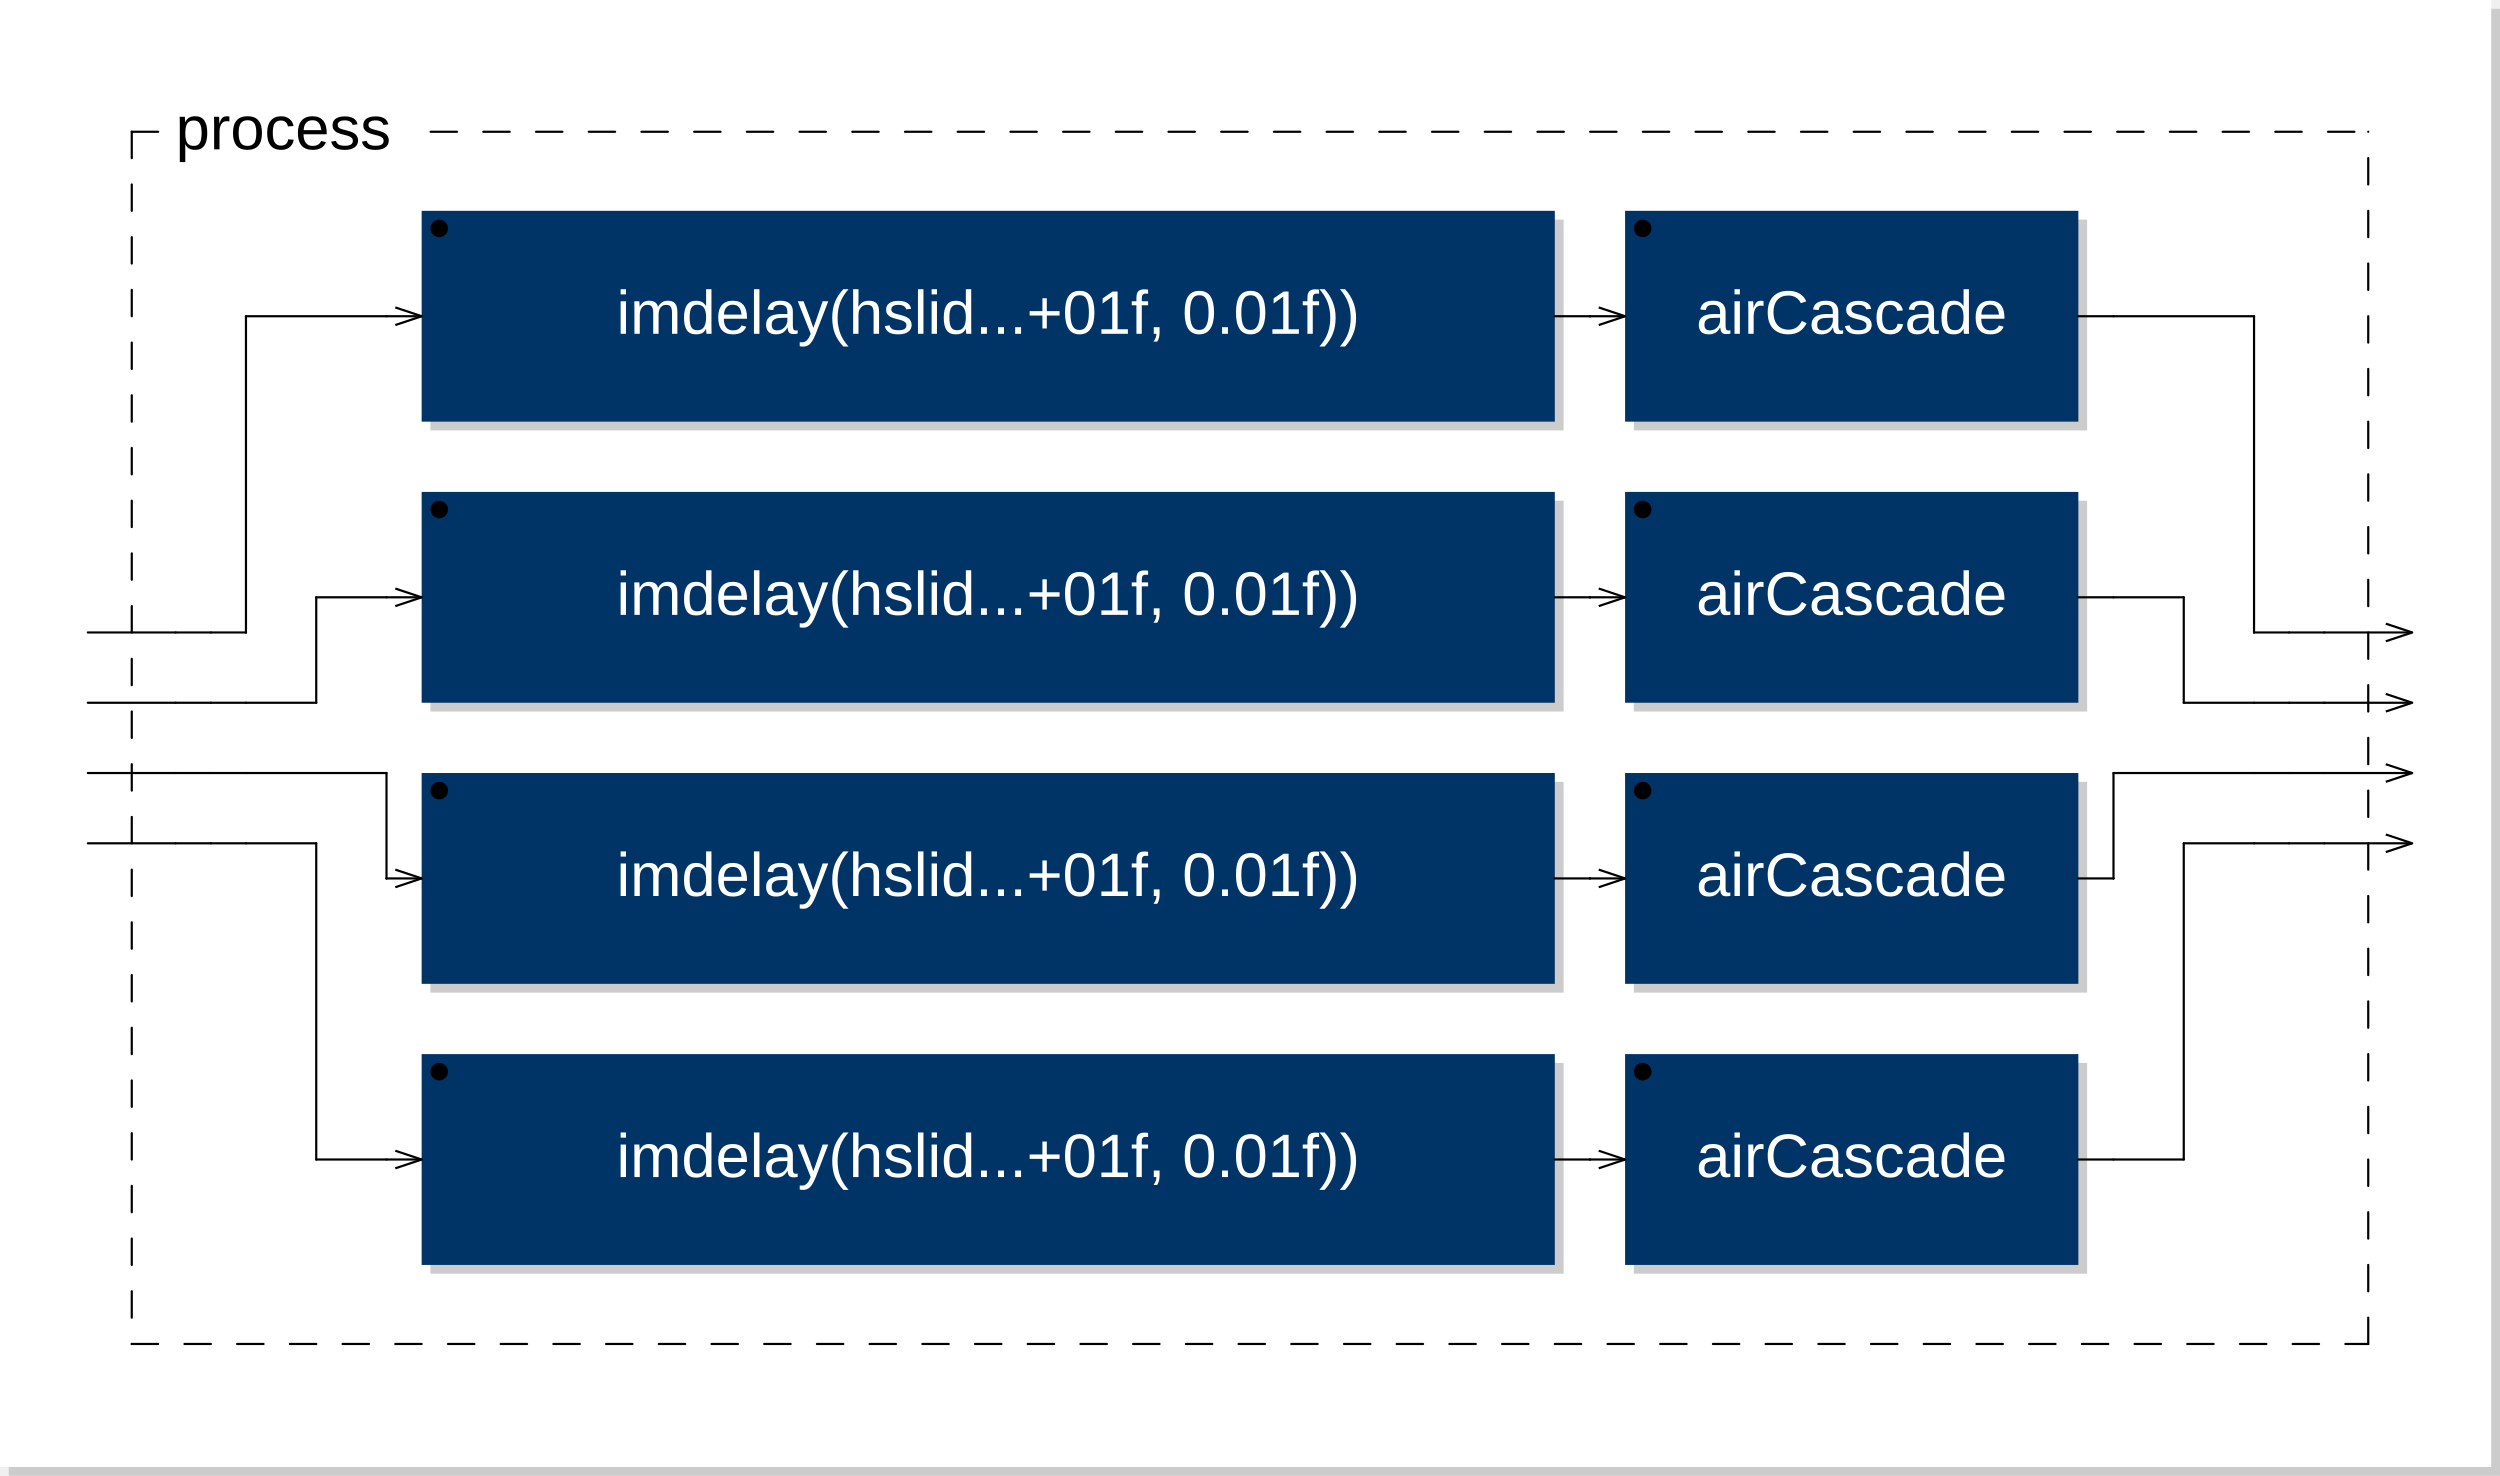
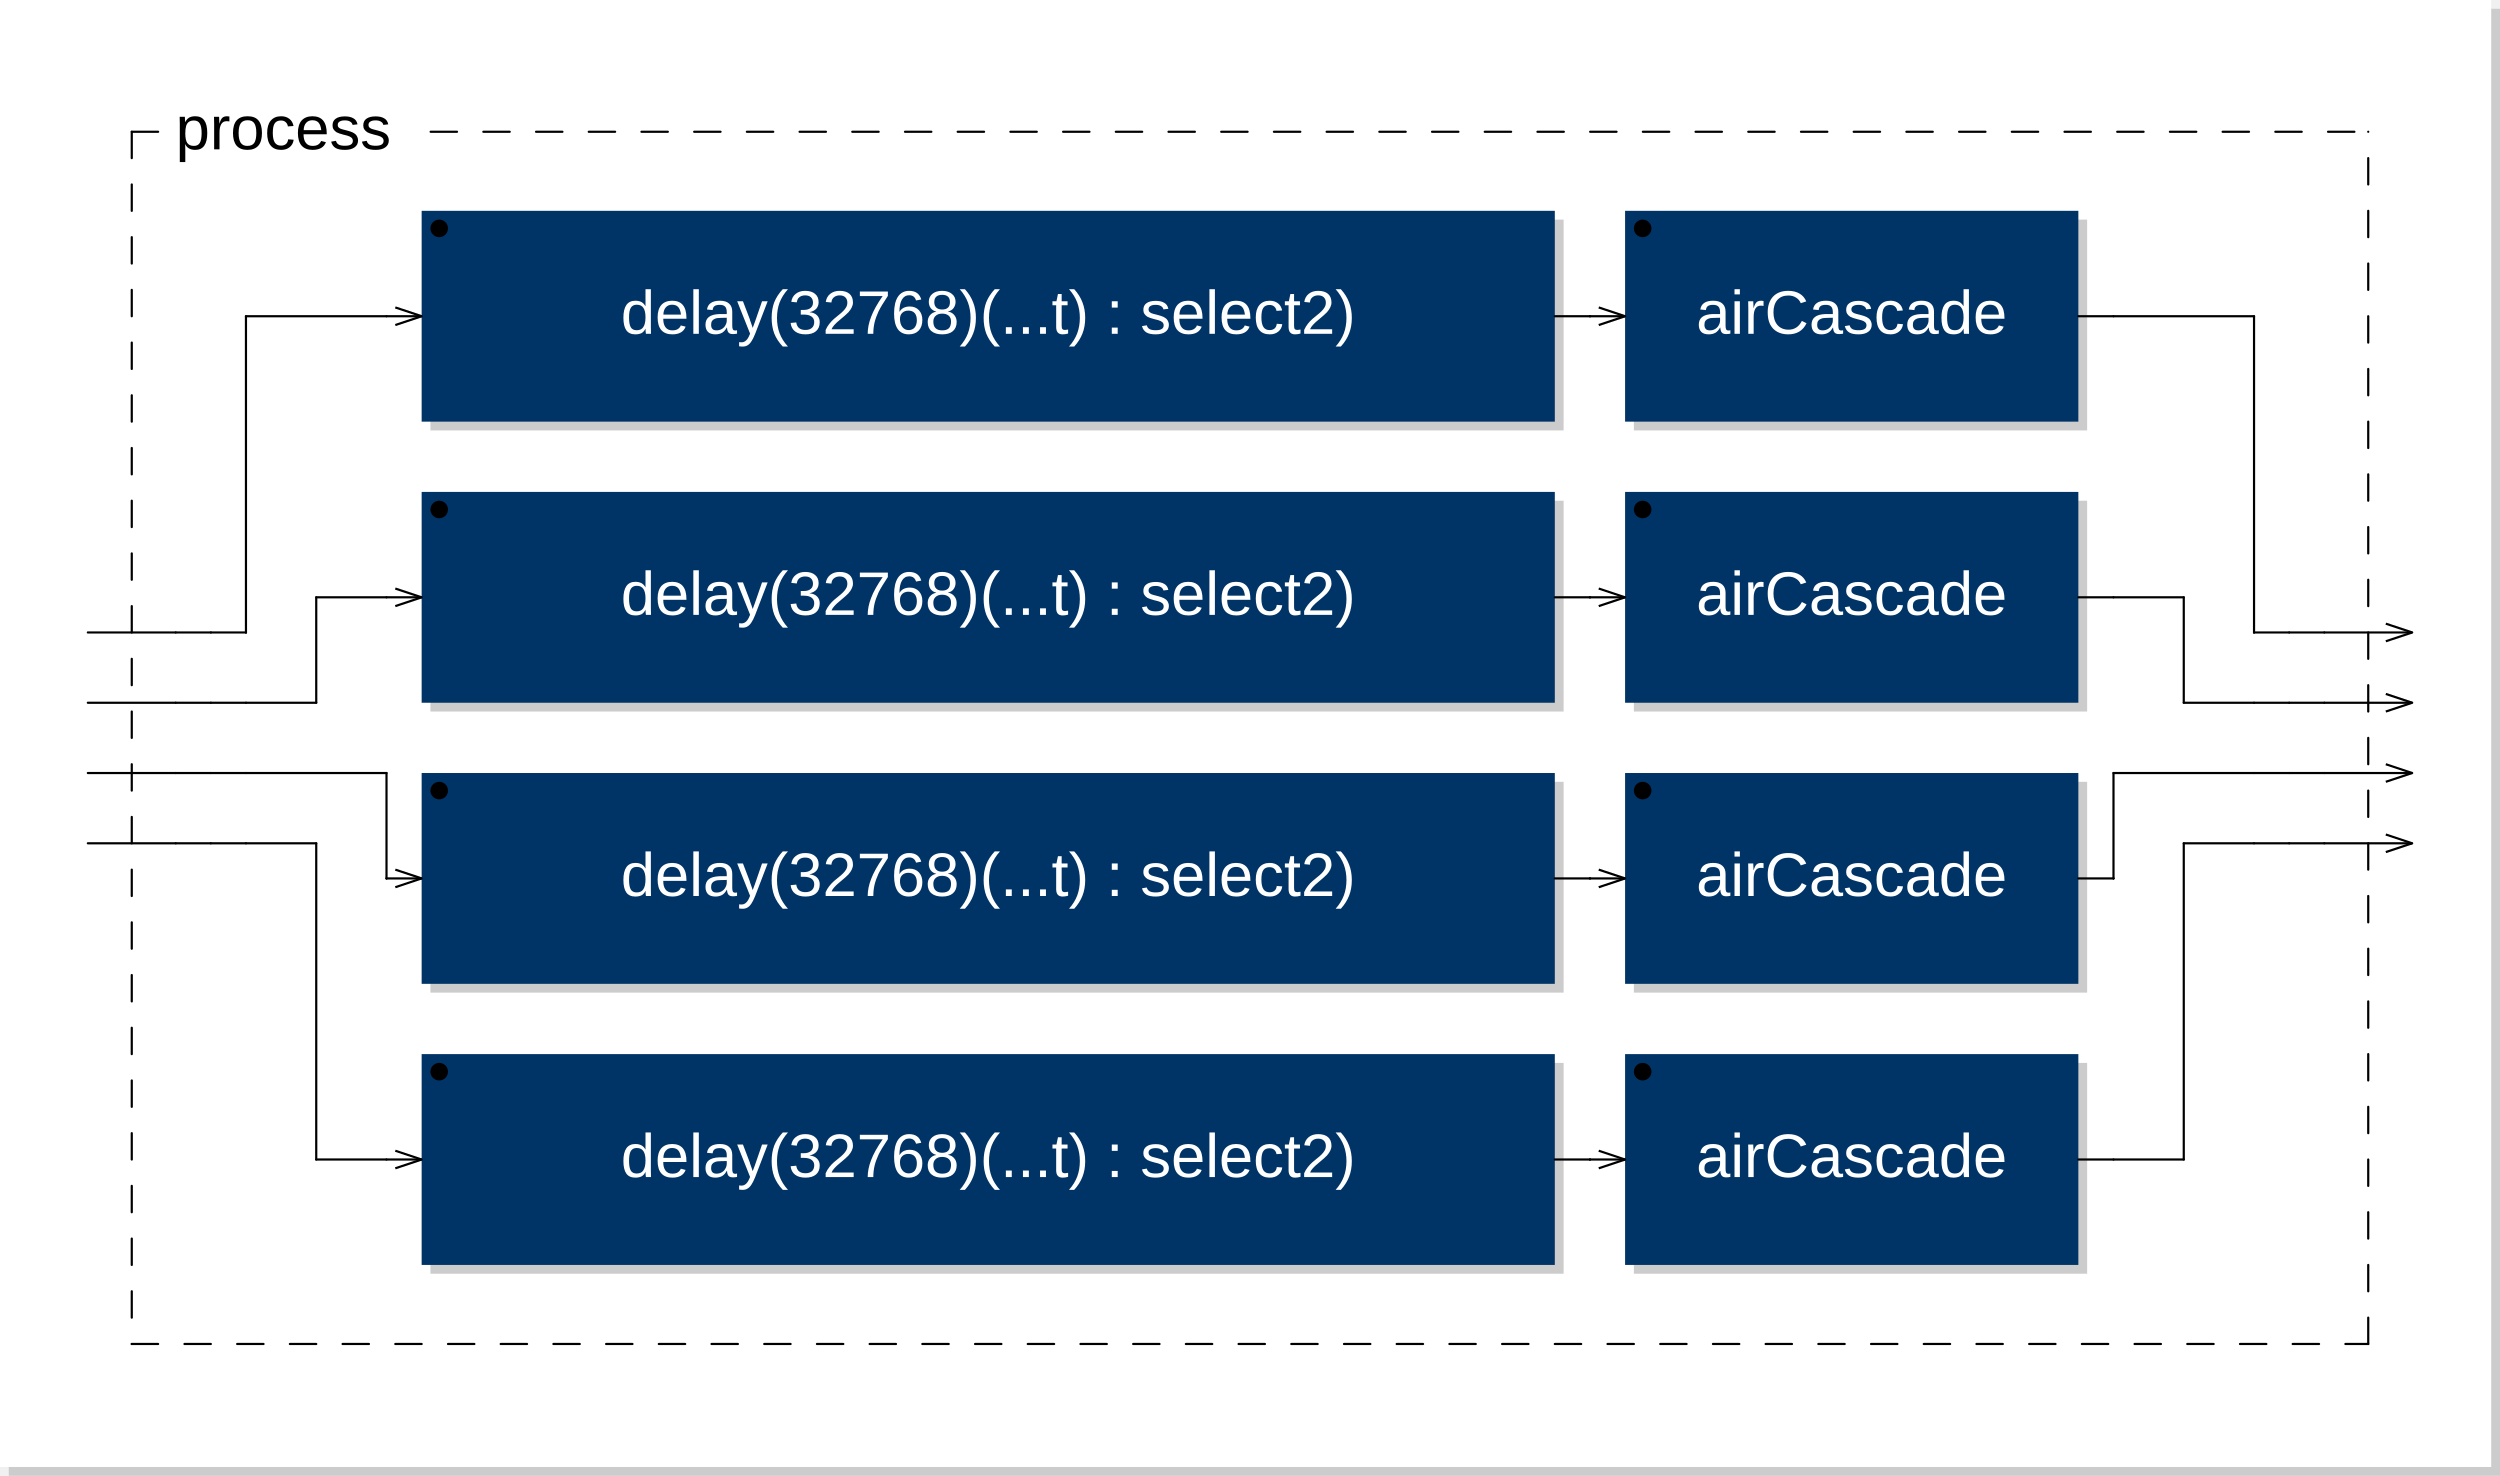
<svg xmlns="http://www.w3.org/2000/svg" xmlns:xlink="http://www.w3.org/1999/xlink" viewBox="0 0 284.6 168" width="142.3mm" height="84mm" version="1.1">
  <rect x="1" y="1" width="283.6" height="167" rx="0" ry="0" style="stroke:none;fill:#cccccc;" />
  <rect x="0" y="0" width="283.6" height="167" rx="0" ry="0" style="stroke:none;fill:#ffffff;" />
  <text x="10" y="7" font-family="Arial" font-size="7" />
-   <a xlink:href="imdelay-0x600000a1bc00.svg">
+   <a xlink:href="delay-0x600003502d10.svg">
    <rect x="49" y="25" width="129" height="24" rx="0" ry="0" style="stroke:none;fill:#cccccc;" />
    <rect x="48" y="24" width="129" height="24" rx="0" ry="0" style="stroke:none;fill:#003366;" />
  </a>
-   <a xlink:href="imdelay-0x600000a1bc00.svg">
-     <text x="112.5" y="38" font-family="Arial" font-size="7" text-anchor="middle" fill="#FFFFFF">imdelay(hslid...+01f, 0.01f))</text>
+   <a xlink:href="delay-0x600003502d10.svg">
+     <text x="112.5" y="38" font-family="Arial" font-size="7" text-anchor="middle" fill="#FFFFFF">delay(32768)(...t) : select2)</text>
  </a>
  <circle cx="50" cy="26" r="1" />
  <line x1="45" y1="35" x2="48" y2="36" transform="rotate(0,48,36)" style="stroke: black; stroke-width:0.25;" />
  <line x1="45" y1="37" x2="48" y2="36" transform="rotate(0,48,36)" style="stroke: black; stroke-width:0.25;" />
-   <a xlink:href="airCascade-0x60000085b280.svg">
+   <a xlink:href="airCascade-0x600003503e90.svg">
    <rect x="186" y="25" width="51.6" height="24" rx="0" ry="0" style="stroke:none;fill:#cccccc;" />
    <rect x="185" y="24" width="51.6" height="24" rx="0" ry="0" style="stroke:none;fill:#003366;" />
  </a>
-   <a xlink:href="airCascade-0x60000085b280.svg">
+   <a xlink:href="airCascade-0x600003503e90.svg">
    <text x="210.8" y="38" font-family="Arial" font-size="7" text-anchor="middle" fill="#FFFFFF">airCascade</text>
  </a>
  <circle cx="187" cy="26" r="1" />
  <line x1="182" y1="35" x2="185" y2="36" transform="rotate(0,185,36)" style="stroke: black; stroke-width:0.25;" />
  <line x1="182" y1="37" x2="185" y2="36" transform="rotate(0,185,36)" style="stroke: black; stroke-width:0.25;" />
-   <a xlink:href="imdelay-0x600000854300.svg">
+   <a xlink:href="delay-0x600003504b60.svg">
    <rect x="49" y="57" width="129" height="24" rx="0" ry="0" style="stroke:none;fill:#cccccc;" />
    <rect x="48" y="56" width="129" height="24" rx="0" ry="0" style="stroke:none;fill:#003366;" />
  </a>
-   <a xlink:href="imdelay-0x600000854300.svg">
-     <text x="112.5" y="70" font-family="Arial" font-size="7" text-anchor="middle" fill="#FFFFFF">imdelay(hslid...+01f, 0.01f))</text>
+   <a xlink:href="delay-0x600003504b60.svg">
+     <text x="112.5" y="70" font-family="Arial" font-size="7" text-anchor="middle" fill="#FFFFFF">delay(32768)(...t) : select2)</text>
  </a>
  <circle cx="50" cy="58" r="1" />
  <line x1="45" y1="67" x2="48" y2="68" transform="rotate(0,48,68)" style="stroke: black; stroke-width:0.25;" />
  <line x1="45" y1="69" x2="48" y2="68" transform="rotate(0,48,68)" style="stroke: black; stroke-width:0.25;" />
-   <a xlink:href="airCascade-0x60000085b280.svg">
+   <a xlink:href="airCascade-0x600003503e90.svg">
    <rect x="186" y="57" width="51.6" height="24" rx="0" ry="0" style="stroke:none;fill:#cccccc;" />
    <rect x="185" y="56" width="51.6" height="24" rx="0" ry="0" style="stroke:none;fill:#003366;" />
  </a>
-   <a xlink:href="airCascade-0x60000085b280.svg">
+   <a xlink:href="airCascade-0x600003503e90.svg">
    <text x="210.8" y="70" font-family="Arial" font-size="7" text-anchor="middle" fill="#FFFFFF">airCascade</text>
  </a>
  <circle cx="187" cy="58" r="1" />
  <line x1="182" y1="67" x2="185" y2="68" transform="rotate(0,185,68)" style="stroke: black; stroke-width:0.25;" />
  <line x1="182" y1="69" x2="185" y2="68" transform="rotate(0,185,68)" style="stroke: black; stroke-width:0.25;" />
-   <a xlink:href="imdelay-0x600000855380.svg">
+   <a xlink:href="delay-0x600003505810.svg">
    <rect x="49" y="89" width="129" height="24" rx="0" ry="0" style="stroke:none;fill:#cccccc;" />
    <rect x="48" y="88" width="129" height="24" rx="0" ry="0" style="stroke:none;fill:#003366;" />
  </a>
-   <a xlink:href="imdelay-0x600000855380.svg">
-     <text x="112.5" y="102" font-family="Arial" font-size="7" text-anchor="middle" fill="#FFFFFF">imdelay(hslid...+01f, 0.01f))</text>
+   <a xlink:href="delay-0x600003505810.svg">
+     <text x="112.5" y="102" font-family="Arial" font-size="7" text-anchor="middle" fill="#FFFFFF">delay(32768)(...t) : select2)</text>
  </a>
  <circle cx="50" cy="90" r="1" />
  <line x1="45" y1="99" x2="48" y2="100" transform="rotate(0,48,100)" style="stroke: black; stroke-width:0.25;" />
  <line x1="45" y1="101" x2="48" y2="100" transform="rotate(0,48,100)" style="stroke: black; stroke-width:0.25;" />
-   <a xlink:href="airCascade-0x60000085b280.svg">
+   <a xlink:href="airCascade-0x600003503e90.svg">
    <rect x="186" y="89" width="51.6" height="24" rx="0" ry="0" style="stroke:none;fill:#cccccc;" />
    <rect x="185" y="88" width="51.6" height="24" rx="0" ry="0" style="stroke:none;fill:#003366;" />
  </a>
-   <a xlink:href="airCascade-0x60000085b280.svg">
+   <a xlink:href="airCascade-0x600003503e90.svg">
    <text x="210.8" y="102" font-family="Arial" font-size="7" text-anchor="middle" fill="#FFFFFF">airCascade</text>
  </a>
  <circle cx="187" cy="90" r="1" />
  <line x1="182" y1="99" x2="185" y2="100" transform="rotate(0,185,100)" style="stroke: black; stroke-width:0.25;" />
  <line x1="182" y1="101" x2="185" y2="100" transform="rotate(0,185,100)" style="stroke: black; stroke-width:0.25;" />
-   <a xlink:href="imdelay-0x600000856400.svg">
+   <a xlink:href="delay-0x6000035064c0.svg">
    <rect x="49" y="121" width="129" height="24" rx="0" ry="0" style="stroke:none;fill:#cccccc;" />
    <rect x="48" y="120" width="129" height="24" rx="0" ry="0" style="stroke:none;fill:#003366;" />
  </a>
-   <a xlink:href="imdelay-0x600000856400.svg">
-     <text x="112.5" y="134" font-family="Arial" font-size="7" text-anchor="middle" fill="#FFFFFF">imdelay(hslid...+01f, 0.01f))</text>
+   <a xlink:href="delay-0x6000035064c0.svg">
+     <text x="112.5" y="134" font-family="Arial" font-size="7" text-anchor="middle" fill="#FFFFFF">delay(32768)(...t) : select2)</text>
  </a>
  <circle cx="50" cy="122" r="1" />
  <line x1="45" y1="131" x2="48" y2="132" transform="rotate(0,48,132)" style="stroke: black; stroke-width:0.25;" />
  <line x1="45" y1="133" x2="48" y2="132" transform="rotate(0,48,132)" style="stroke: black; stroke-width:0.25;" />
-   <a xlink:href="airCascade-0x60000085b280.svg">
+   <a xlink:href="airCascade-0x600003503e90.svg">
    <rect x="186" y="121" width="51.6" height="24" rx="0" ry="0" style="stroke:none;fill:#cccccc;" />
    <rect x="185" y="120" width="51.6" height="24" rx="0" ry="0" style="stroke:none;fill:#003366;" />
  </a>
-   <a xlink:href="airCascade-0x60000085b280.svg">
+   <a xlink:href="airCascade-0x600003503e90.svg">
    <text x="210.8" y="134" font-family="Arial" font-size="7" text-anchor="middle" fill="#FFFFFF">airCascade</text>
  </a>
  <circle cx="187" cy="122" r="1" />
  <line x1="182" y1="131" x2="185" y2="132" transform="rotate(0,185,132)" style="stroke: black; stroke-width:0.25;" />
  <line x1="182" y1="133" x2="185" y2="132" transform="rotate(0,185,132)" style="stroke: black; stroke-width:0.25;" />
  <line x1="15" y1="15" x2="15" y2="153" style="stroke: black; stroke-linecap:round; stroke-width:0.25; stroke-dasharray:3,3;" />
  <line x1="15" y1="153" x2="269.6" y2="153" style="stroke: black; stroke-linecap:round; stroke-width:0.25; stroke-dasharray:3,3;" />
  <line x1="269.6" y1="153" x2="269.6" y2="15" style="stroke: black; stroke-linecap:round; stroke-width:0.25; stroke-dasharray:3,3;" />
  <line x1="15" y1="15" x2="20" y2="15" style="stroke: black; stroke-linecap:round; stroke-width:0.25; stroke-dasharray:3,3;" />
  <line x1="49.025" y1="15" x2="269.6" y2="15" style="stroke: black; stroke-linecap:round; stroke-width:0.25; stroke-dasharray:3,3;" />
  <text x="20" y="17" font-family="Arial" font-size="7">process</text>
  <line x1="271.6" y1="71" x2="274.6" y2="72" transform="rotate(0,274.6,72)" style="stroke: black; stroke-width:0.25;" />
  <line x1="271.6" y1="73" x2="274.6" y2="72" transform="rotate(0,274.6,72)" style="stroke: black; stroke-width:0.25;" />
  <line x1="271.6" y1="79" x2="274.6" y2="80" transform="rotate(0,274.6,80)" style="stroke: black; stroke-width:0.25;" />
  <line x1="271.6" y1="81" x2="274.6" y2="80" transform="rotate(0,274.6,80)" style="stroke: black; stroke-width:0.25;" />
  <line x1="271.6" y1="87" x2="274.6" y2="88" transform="rotate(0,274.6,88)" style="stroke: black; stroke-width:0.25;" />
  <line x1="271.6" y1="89" x2="274.6" y2="88" transform="rotate(0,274.6,88)" style="stroke: black; stroke-width:0.25;" />
  <line x1="271.6" y1="95" x2="274.6" y2="96" transform="rotate(0,274.6,96)" style="stroke: black; stroke-width:0.25;" />
  <line x1="271.6" y1="97" x2="274.6" y2="96" transform="rotate(0,274.6,96)" style="stroke: black; stroke-width:0.25;" />
  <line x1="10" y1="72" x2="20" y2="72" style="stroke:black; stroke-linecap:round; stroke-width:0.25;" />
  <line x1="10" y1="80" x2="20" y2="80" style="stroke:black; stroke-linecap:round; stroke-width:0.25;" />
  <line x1="10" y1="88" x2="20" y2="88" style="stroke:black; stroke-linecap:round; stroke-width:0.25;" />
  <line x1="10" y1="96" x2="20" y2="96" style="stroke:black; stroke-linecap:round; stroke-width:0.25;" />
  <line x1="20" y1="72" x2="24" y2="72" style="stroke:black; stroke-linecap:round; stroke-width:0.25;" />
  <line x1="20" y1="80" x2="24" y2="80" style="stroke:black; stroke-linecap:round; stroke-width:0.25;" />
  <line x1="20" y1="88" x2="24" y2="88" style="stroke:black; stroke-linecap:round; stroke-width:0.25;" />
  <line x1="20" y1="96" x2="24" y2="96" style="stroke:black; stroke-linecap:round; stroke-width:0.25;" />
  <line x1="24" y1="72" x2="28" y2="72" style="stroke:black; stroke-linecap:round; stroke-width:0.25;" />
  <line x1="24" y1="80" x2="28" y2="80" style="stroke:black; stroke-linecap:round; stroke-width:0.25;" />
  <line x1="24" y1="88" x2="28" y2="88" style="stroke:black; stroke-linecap:round; stroke-width:0.25;" />
  <line x1="24" y1="96" x2="28" y2="96" style="stroke:black; stroke-linecap:round; stroke-width:0.25;" />
  <line x1="28" y1="36" x2="44" y2="36" style="stroke:black; stroke-linecap:round; stroke-width:0.25;" />
  <line x1="28" y1="72" x2="28" y2="36" style="stroke:black; stroke-linecap:round; stroke-width:0.25;" />
  <line x1="28" y1="72" x2="28" y2="72" style="stroke:black; stroke-linecap:round; stroke-width:0.25;" />
  <line x1="28" y1="80" x2="36" y2="80" style="stroke:black; stroke-linecap:round; stroke-width:0.25;" />
  <line x1="28" y1="88" x2="44" y2="88" style="stroke:black; stroke-linecap:round; stroke-width:0.25;" />
  <line x1="28" y1="96" x2="36" y2="96" style="stroke:black; stroke-linecap:round; stroke-width:0.25;" />
  <line x1="36" y1="68" x2="44" y2="68" style="stroke:black; stroke-linecap:round; stroke-width:0.25;" />
  <line x1="36" y1="80" x2="36" y2="68" style="stroke:black; stroke-linecap:round; stroke-width:0.25;" />
  <line x1="36" y1="96" x2="36" y2="132" style="stroke:black; stroke-linecap:round; stroke-width:0.25;" />
  <line x1="36" y1="132" x2="44" y2="132" style="stroke:black; stroke-linecap:round; stroke-width:0.25;" />
  <line x1="44" y1="36" x2="48" y2="36" style="stroke:black; stroke-linecap:round; stroke-width:0.25;" />
  <line x1="44" y1="68" x2="48" y2="68" style="stroke:black; stroke-linecap:round; stroke-width:0.25;" />
  <line x1="44" y1="88" x2="44" y2="100" style="stroke:black; stroke-linecap:round; stroke-width:0.25;" />
  <line x1="44" y1="100" x2="44" y2="100" style="stroke:black; stroke-linecap:round; stroke-width:0.25;" />
  <line x1="44" y1="100" x2="48" y2="100" style="stroke:black; stroke-linecap:round; stroke-width:0.25;" />
  <line x1="44" y1="132" x2="48" y2="132" style="stroke:black; stroke-linecap:round; stroke-width:0.25;" />
  <line x1="177" y1="36" x2="181" y2="36" style="stroke:black; stroke-linecap:round; stroke-width:0.25;" />
  <line x1="177" y1="68" x2="181" y2="68" style="stroke:black; stroke-linecap:round; stroke-width:0.25;" />
  <line x1="177" y1="100" x2="181" y2="100" style="stroke:black; stroke-linecap:round; stroke-width:0.25;" />
  <line x1="177" y1="132" x2="181" y2="132" style="stroke:black; stroke-linecap:round; stroke-width:0.25;" />
  <line x1="181" y1="36" x2="181" y2="36" style="stroke:black; stroke-linecap:round; stroke-width:0.25;" />
  <line x1="181" y1="36" x2="185" y2="36" style="stroke:black; stroke-linecap:round; stroke-width:0.25;" />
  <line x1="181" y1="68" x2="181" y2="68" style="stroke:black; stroke-linecap:round; stroke-width:0.25;" />
  <line x1="181" y1="68" x2="185" y2="68" style="stroke:black; stroke-linecap:round; stroke-width:0.25;" />
  <line x1="181" y1="100" x2="181" y2="100" style="stroke:black; stroke-linecap:round; stroke-width:0.25;" />
  <line x1="181" y1="100" x2="185" y2="100" style="stroke:black; stroke-linecap:round; stroke-width:0.25;" />
  <line x1="181" y1="132" x2="181" y2="132" style="stroke:black; stroke-linecap:round; stroke-width:0.25;" />
  <line x1="181" y1="132" x2="185" y2="132" style="stroke:black; stroke-linecap:round; stroke-width:0.25;" />
  <line x1="236.6" y1="36" x2="240.6" y2="36" style="stroke:black; stroke-linecap:round; stroke-width:0.25;" />
  <line x1="236.6" y1="68" x2="240.6" y2="68" style="stroke:black; stroke-linecap:round; stroke-width:0.25;" />
  <line x1="236.6" y1="100" x2="240.6" y2="100" style="stroke:black; stroke-linecap:round; stroke-width:0.25;" />
  <line x1="236.6" y1="132" x2="240.6" y2="132" style="stroke:black; stroke-linecap:round; stroke-width:0.25;" />
  <line x1="240.6" y1="36" x2="256.6" y2="36" style="stroke:black; stroke-linecap:round; stroke-width:0.25;" />
  <line x1="240.6" y1="68" x2="248.6" y2="68" style="stroke:black; stroke-linecap:round; stroke-width:0.25;" />
  <line x1="240.6" y1="88" x2="256.6" y2="88" style="stroke:black; stroke-linecap:round; stroke-width:0.25;" />
  <line x1="240.6" y1="100" x2="240.6" y2="88" style="stroke:black; stroke-linecap:round; stroke-width:0.25;" />
  <line x1="240.6" y1="100" x2="240.6" y2="100" style="stroke:black; stroke-linecap:round; stroke-width:0.25;" />
  <line x1="240.6" y1="132" x2="248.6" y2="132" style="stroke:black; stroke-linecap:round; stroke-width:0.25;" />
  <line x1="248.6" y1="68" x2="248.6" y2="80" style="stroke:black; stroke-linecap:round; stroke-width:0.25;" />
  <line x1="248.6" y1="80" x2="256.6" y2="80" style="stroke:black; stroke-linecap:round; stroke-width:0.25;" />
  <line x1="248.6" y1="96" x2="256.6" y2="96" style="stroke:black; stroke-linecap:round; stroke-width:0.25;" />
  <line x1="248.6" y1="132" x2="248.6" y2="96" style="stroke:black; stroke-linecap:round; stroke-width:0.25;" />
  <line x1="256.6" y1="36" x2="256.6" y2="72" style="stroke:black; stroke-linecap:round; stroke-width:0.25;" />
  <line x1="256.6" y1="72" x2="256.6" y2="72" style="stroke:black; stroke-linecap:round; stroke-width:0.25;" />
  <line x1="256.6" y1="72" x2="260.6" y2="72" style="stroke:black; stroke-linecap:round; stroke-width:0.25;" />
  <line x1="256.6" y1="80" x2="260.6" y2="80" style="stroke:black; stroke-linecap:round; stroke-width:0.25;" />
  <line x1="256.6" y1="88" x2="260.6" y2="88" style="stroke:black; stroke-linecap:round; stroke-width:0.25;" />
  <line x1="256.6" y1="96" x2="260.6" y2="96" style="stroke:black; stroke-linecap:round; stroke-width:0.25;" />
  <line x1="260.6" y1="72" x2="264.6" y2="72" style="stroke:black; stroke-linecap:round; stroke-width:0.25;" />
  <line x1="260.6" y1="80" x2="264.6" y2="80" style="stroke:black; stroke-linecap:round; stroke-width:0.25;" />
  <line x1="260.6" y1="88" x2="264.6" y2="88" style="stroke:black; stroke-linecap:round; stroke-width:0.25;" />
  <line x1="260.6" y1="96" x2="264.6" y2="96" style="stroke:black; stroke-linecap:round; stroke-width:0.25;" />
  <line x1="264.6" y1="72" x2="274.6" y2="72" style="stroke:black; stroke-linecap:round; stroke-width:0.25;" />
  <line x1="264.6" y1="80" x2="274.6" y2="80" style="stroke:black; stroke-linecap:round; stroke-width:0.25;" />
  <line x1="264.6" y1="88" x2="274.6" y2="88" style="stroke:black; stroke-linecap:round; stroke-width:0.25;" />
  <line x1="264.6" y1="96" x2="274.6" y2="96" style="stroke:black; stroke-linecap:round; stroke-width:0.25;" />
</svg>
